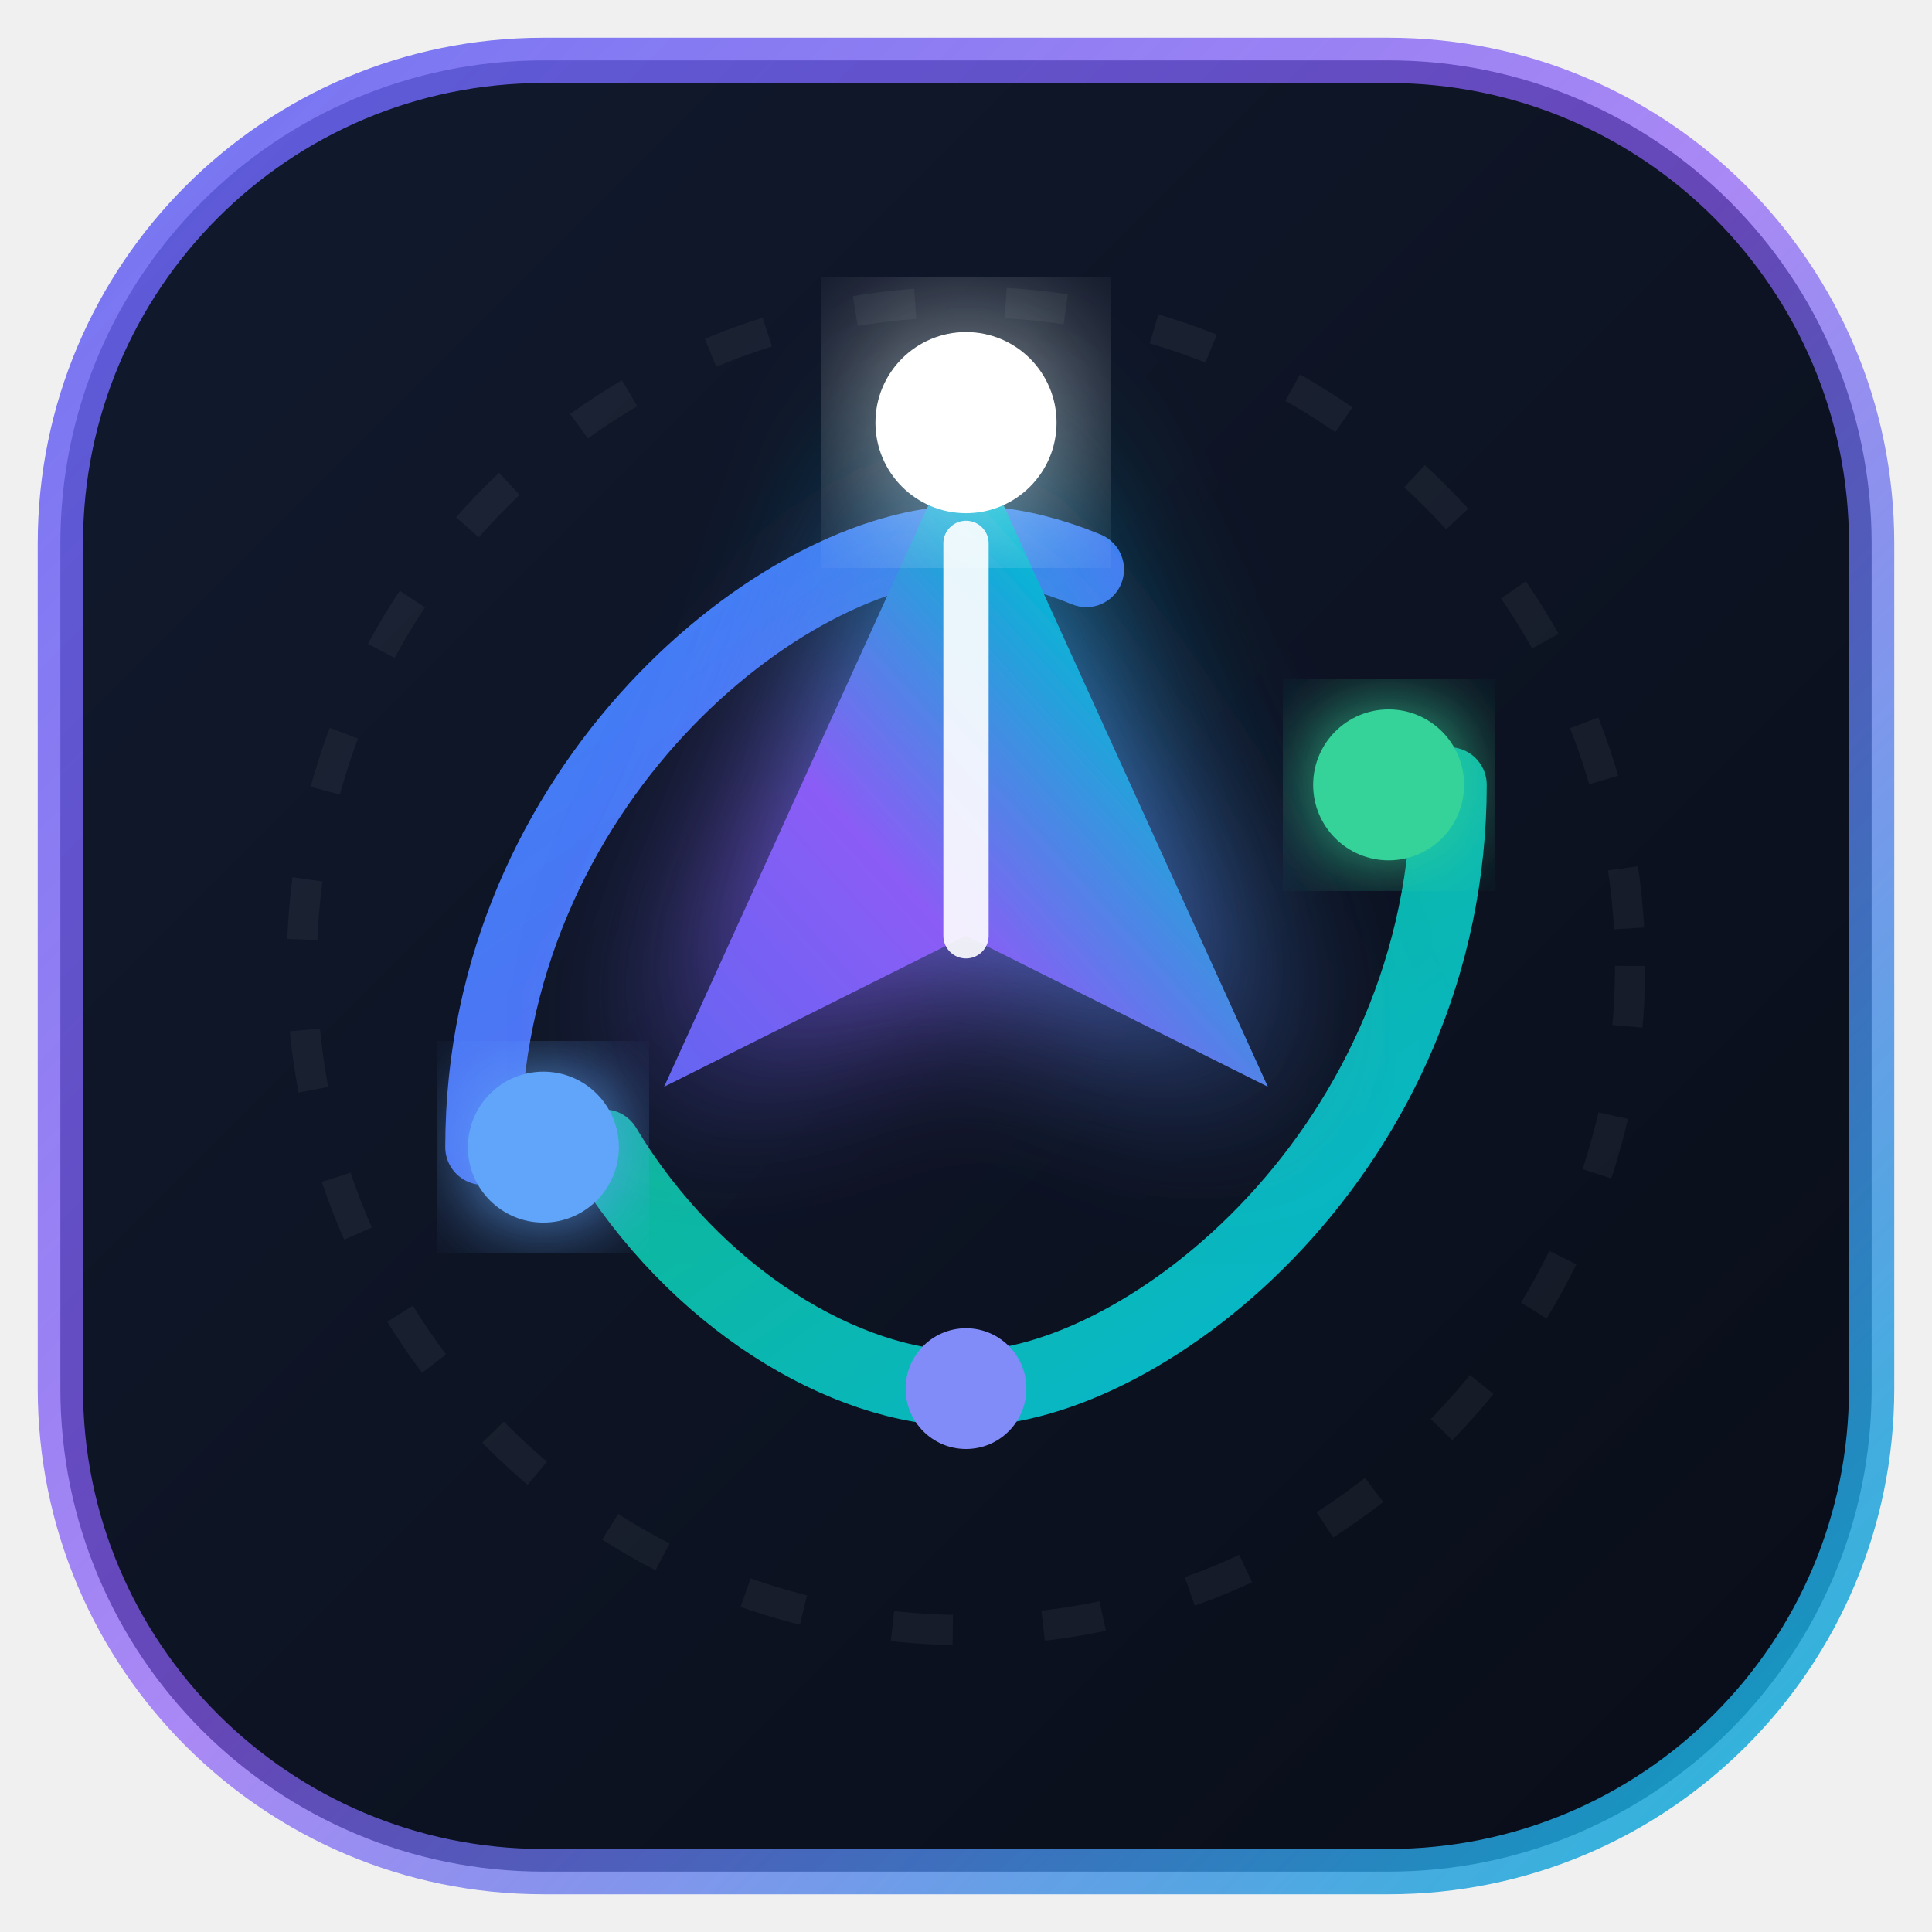
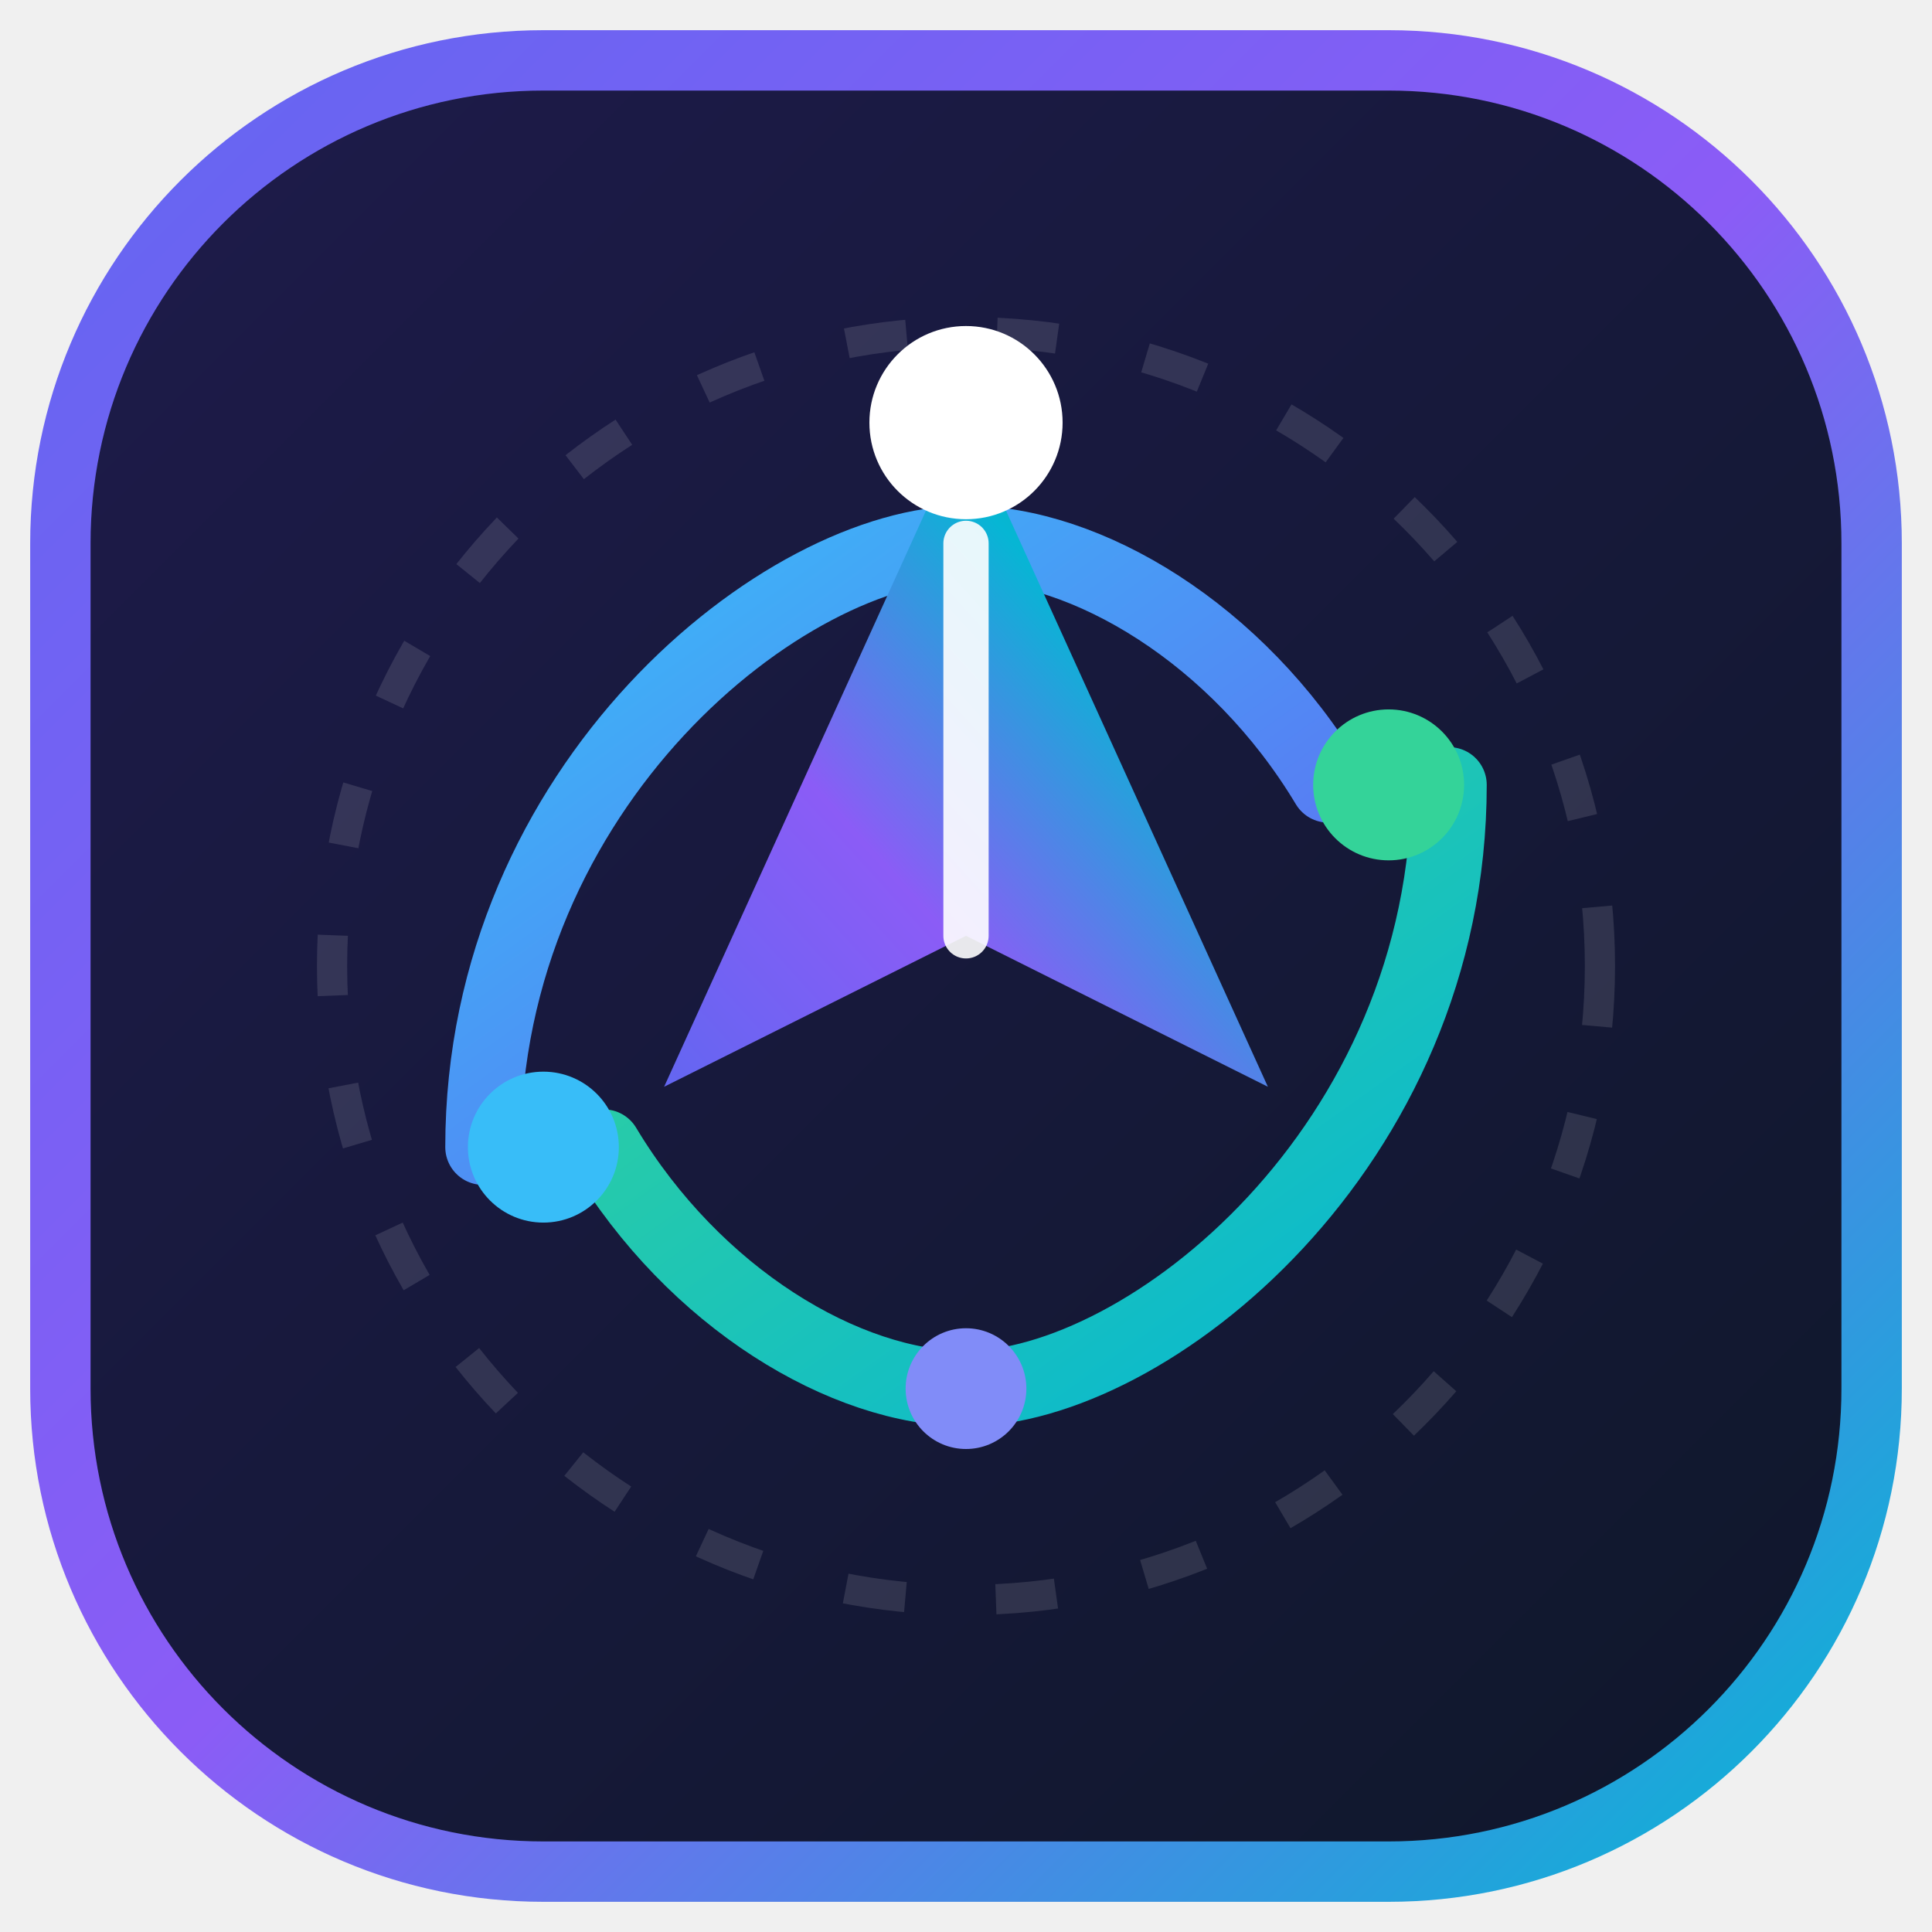
<svg xmlns="http://www.w3.org/2000/svg" width="64" height="64" viewBox="0 0 64 64" fill="none">
  <defs>
    <linearGradient id="bgGrad" x1="0%" y1="0%" x2="100%" y2="100%">
-       <stop offset="0%" stop-color="#111A2E" />
-       <stop offset="100%" stop-color="#090D18" />
+       <stop offset="0%" stop-color="#1E1B4B" />
+       <stop offset="100%" stop-color="#0F172A" />
    </linearGradient>
    <linearGradient id="borderGrad" x1="0%" y1="0%" x2="100%" y2="100%">
-       <stop offset="0%" stop-color="#6366F1" stop-opacity="0.9" />
-       <stop offset="50%" stop-color="#8B5CF6" stop-opacity="0.7" />
-       <stop offset="100%" stop-color="#06B6D4" stop-opacity="0.9" />
+       <stop offset="0%" stop-color="#6366F1" />
+       <stop offset="50%" stop-color="#8B5CF6" />
+       <stop offset="100%" stop-color="#06B6D4" />
    </linearGradient>
    <linearGradient id="upliftGrad" x1="0%" y1="100%" x2="100%" y2="0%">
      <stop offset="0%" stop-color="#6366F1" />
      <stop offset="35%" stop-color="#8B5CF6" />
      <stop offset="70%" stop-color="#06B6D4" />
      <stop offset="100%" stop-color="#10B981" />
    </linearGradient>
    <linearGradient id="controlGrad" x1="0%" y1="0%" x2="100%" y2="100%">
-       <stop offset="0%" stop-color="#3B82F6" />
+       <stop offset="0%" stop-color="#38BDF8" />
      <stop offset="100%" stop-color="#6366F1" />
    </linearGradient>
    <linearGradient id="treatmentGrad" x1="0%" y1="0%" x2="100%" y2="100%">
-       <stop offset="0%" stop-color="#10B981" />
+       <stop offset="0%" stop-color="#34D399" />
      <stop offset="100%" stop-color="#06B6D4" />
    </linearGradient>
-     <filter id="coreGlow" x="-30%" y="-30%" width="160%" height="160%">
-       <feGaussianBlur stdDeviation="3" result="blur" />
-       <feMerge>
-         <feMergeNode in="blur" />
-         <feMergeNode in="SourceGraphic" />
-       </feMerge>
-     </filter>
-     <filter id="softGlow" x="-20%" y="-20%" width="140%" height="140%">
-       <feGaussianBlur stdDeviation="1.5" result="blur" />
-       <feMerge>
-         <feMergeNode in="blur" />
-         <feMergeNode in="SourceGraphic" />
-       </feMerge>
-     </filter>
  </defs>
-   <rect x="2" y="2" width="60" height="60" rx="16" fill="url(#bgGrad)" stroke="url(#borderGrad)" stroke-width="1.5" />
-   <circle cx="32" cy="32" r="22" stroke="rgba(255, 255, 255, 0.05)" stroke-width="1" stroke-dasharray="2 3" />
-   <path d="M16 38 C 16 26, 26 18, 32 18 C 36 18, 41 21, 44 26" stroke="url(#controlGrad)" stroke-width="2.5" stroke-linecap="round" stroke-dasharray="32" stroke-dashoffset="0" />
+   <rect x="2" y="2" width="60" height="60" rx="16" fill="url(#bgGrad)" stroke="url(#borderGrad)" stroke-width="2" />
+   <circle cx="32" cy="32" r="21" stroke="rgba(255, 255, 255, 0.12)" stroke-width="1" stroke-dasharray="2 3" />
+   <path d="M16 38 C 16 26, 26 18, 32 18 C 36 18, 41 21, 44 26" stroke="url(#controlGrad)" stroke-width="2.5" stroke-linecap="round" />
  <path d="M48 26 C 48 38, 38 46, 32 46 C 28 46, 23 43, 20 38" stroke="url(#treatmentGrad)" stroke-width="2.5" stroke-linecap="round" />
-   <path d="M32 14 L42 36 L32 31 L22 36 Z" fill="url(#upliftGrad)" filter="url(#coreGlow)" />
-   <circle cx="32" cy="14" r="3" fill="#FFFFFF" filter="url(#coreGlow)" />
-   <circle cx="18" cy="38" r="2.5" fill="#60A5FA" filter="url(#softGlow)" />
-   <circle cx="46" cy="26" r="2.5" fill="#34D399" filter="url(#softGlow)" />
+   <path d="M32 14 L42 36 L32 31 L22 36 Z" fill="url(#upliftGrad)" />
+   <circle cx="32" cy="14" r="3.2" fill="#FFFFFF" />
+   <circle cx="18" cy="38" r="2.5" fill="#38BDF8" />
+   <circle cx="46" cy="26" r="2.5" fill="#34D399" />
  <circle cx="32" cy="46" r="2" fill="#818CF8" />
  <line x1="32" y1="18" x2="32" y2="31" stroke="#FFFFFF" stroke-width="1.5" stroke-linecap="round" opacity="0.9" />
</svg>
